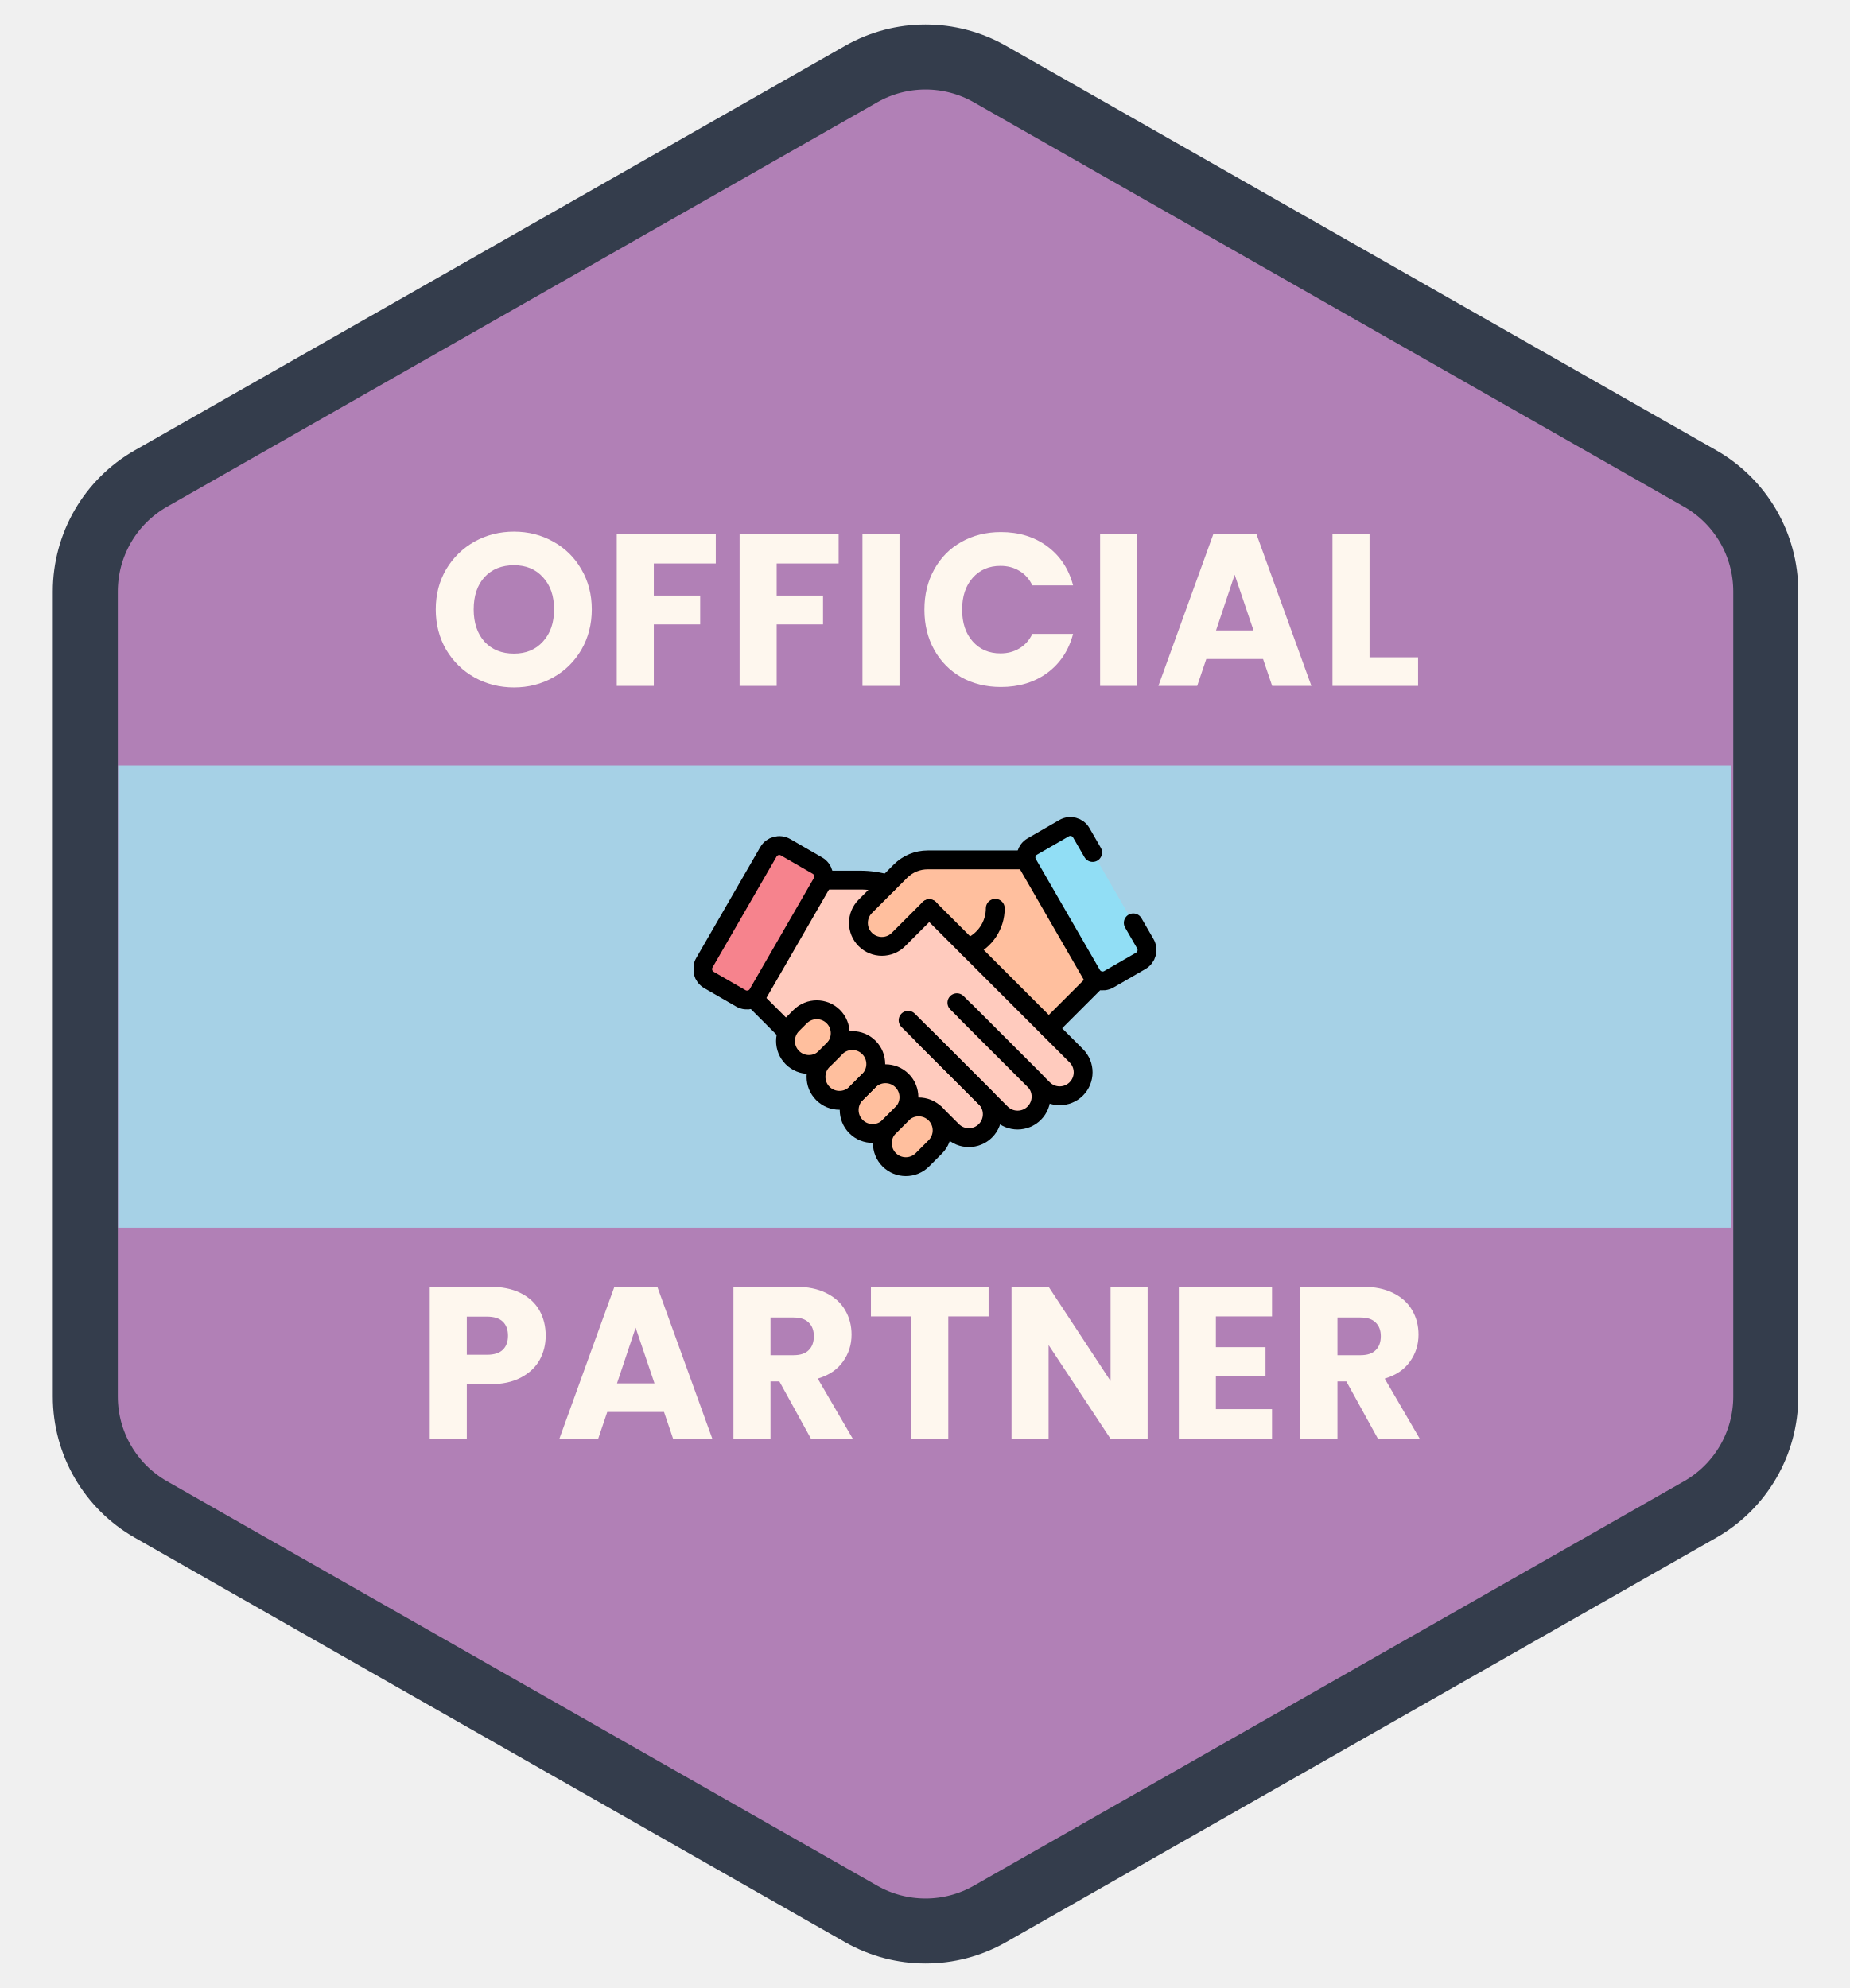
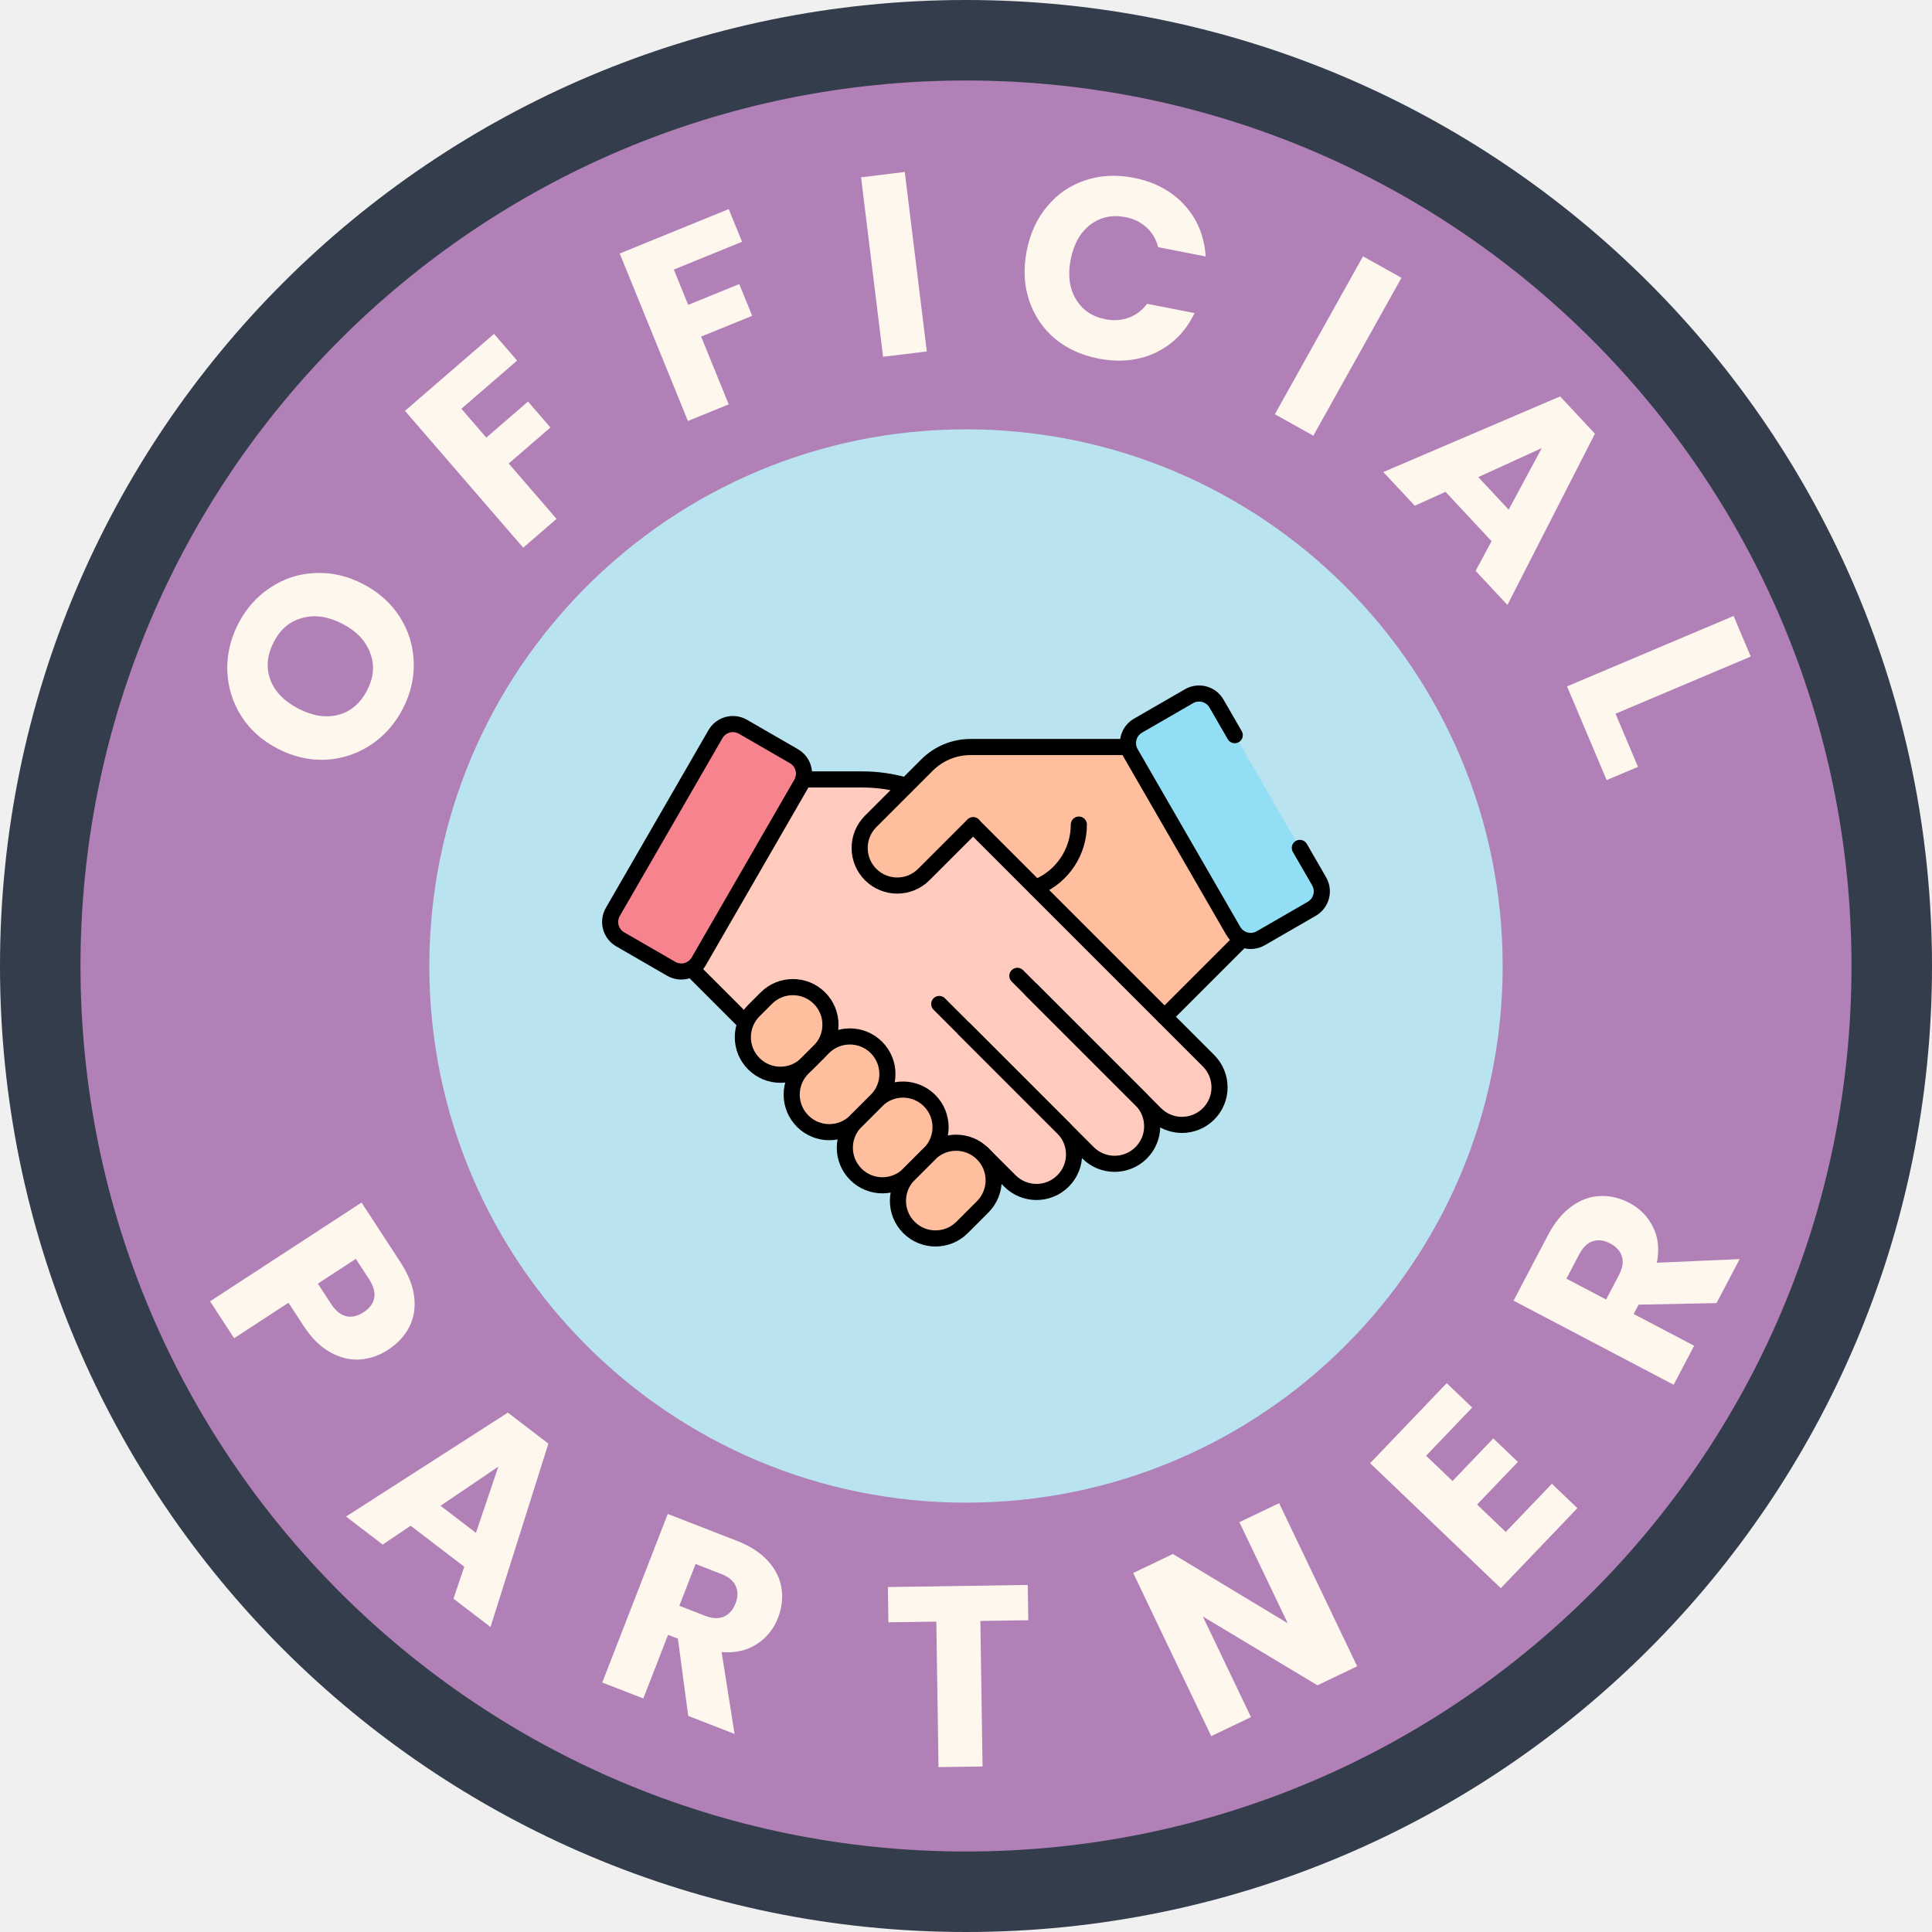
- <svg xmlns="http://www.w3.org/2000/svg" width="360" height="387" viewBox="0 0 360 387" fill="none">
-   <g clip-path="url(#clip0_57_1413)">
-     <path d="M192.662 14.416L330.886 93.147C338.789 97.648 343.668 106.043 343.668 115.138V271.862C343.668 280.957 338.789 289.352 330.886 293.853L192.662 372.584C184.897 377.007 175.375 377.007 167.611 372.584L29.386 293.853C21.484 289.352 16.604 280.957 16.604 271.862V115.138C16.604 106.043 21.484 97.648 29.386 93.147L167.611 14.416C175.375 9.993 184.897 9.993 192.662 14.416Z" fill="#B180B6" stroke="#343D4C" stroke-width="12.654" />
-     <rect x="23" y="149" width="314" height="90" fill="#A6D1E6" />
-     <mask id="mask0_57_1413" style="mask-type:luminance" maskUnits="userSpaceOnUse" x="135" y="149" width="90" height="90">
-       <path d="M135 149H225V239H135V149Z" fill="white" />
+ <svg xmlns="http://www.w3.org/2000/svg" width="360" height="360" viewBox="0 0 360 360" fill="none">
+   <circle cx="180" cy="180" r="172.5" fill="#B180B6" stroke="#343D4C" stroke-width="15" />
+   <circle cx="180" cy="180" r="100" fill="#B9E4EF" />
+   <g clip-path="url(#clip0_95_99)">
+     <mask id="mask0_95_99" style="mask-type:luminance" maskUnits="userSpaceOnUse" x="110" y="110" width="139" height="139">
+       <path d="M111 110.998H248.999V248.998H111L111 110.998Z" fill="white" />
    </mask>
-     <g mask="url(#mask0_57_1413)">
-       <path d="M209.474 205.519L180.867 176.911C177.294 173.338 172.448 171.331 167.395 171.331H160.212L146.938 194.538L177.703 225.303L184.108 218.897L185.336 220.125C187.12 221.908 190.011 221.908 191.794 220.125C193.577 218.342 193.577 215.451 191.794 213.668L194.828 216.702C196.611 218.485 199.502 218.485 201.285 216.702C203.068 214.919 203.068 212.028 201.285 210.244L203.017 211.976C204.8 213.759 207.691 213.759 209.474 211.976C211.257 210.193 211.257 207.302 209.474 205.519Z" fill="#FFCBBE" />
-       <path d="M199.683 167.394H192.386H180.552C178.568 167.394 176.665 168.182 175.262 169.584L168.414 176.434C166.63 178.217 166.63 181.108 168.414 182.891C170.197 184.674 173.088 184.674 174.871 182.891L180.869 176.893L204.129 200.172L213.132 191.169L199.683 167.394Z" fill="#FFBF9E" />
-       <path d="M144.179 194.343L137.98 190.764C136.811 190.089 136.41 188.594 137.085 187.425L149.557 165.824C150.232 164.655 151.726 164.255 152.895 164.93L159.094 168.509C160.263 169.184 160.664 170.678 159.989 171.847L147.518 193.449C146.843 194.617 145.348 195.018 144.179 194.343Z" fill="#F6838D" />
-       <path d="M172.732 172.093C171.013 171.592 169.217 171.33 167.395 171.33H160.212" stroke="black" stroke-width="3.67" stroke-miterlimit="10" stroke-linecap="round" stroke-linejoin="round" />
-       <path d="M187.97 196.929L203.017 211.976C204.8 213.759 207.691 213.759 209.474 211.976C211.257 210.193 211.257 207.301 209.474 205.518L180.867 176.911" stroke="black" stroke-width="3.67" stroke-miterlimit="10" stroke-linecap="round" stroke-linejoin="round" />
-       <path d="M186.239 195.198L201.285 210.244C203.069 212.028 203.069 214.919 201.285 216.702C199.502 218.485 196.611 218.485 194.828 216.702L179.781 201.655" stroke="black" stroke-width="3.67" stroke-miterlimit="10" stroke-linecap="round" stroke-linejoin="round" />
-       <path d="M176.747 198.621L191.794 213.668C193.577 215.451 193.577 218.342 191.794 220.125C190.011 221.908 187.12 221.908 185.337 220.125L182.027 216.816" stroke="black" stroke-width="3.67" stroke-miterlimit="10" stroke-linecap="round" stroke-linejoin="round" />
-       <path d="M153.202 200.905L146.835 194.538" stroke="black" stroke-width="3.67" stroke-miterlimit="10" stroke-linecap="round" stroke-linejoin="round" />
-       <path d="M182.027 223.273L179.526 225.773C177.743 227.557 174.852 227.557 173.069 225.773C171.286 223.99 171.286 221.099 173.069 219.316L175.569 216.816C177.352 215.033 180.243 215.033 182.027 216.816C183.81 218.599 183.81 221.49 182.027 223.273Z" fill="#FFBF9E" />
-       <path d="M175.57 216.815L173.069 219.316C171.286 221.099 168.395 221.099 166.612 219.316C164.829 217.533 164.829 214.642 166.612 212.859L169.112 210.358C170.895 208.575 173.786 208.575 175.57 210.358C177.353 212.141 177.353 215.032 175.57 216.815Z" fill="#FFBF9E" />
-       <path d="M169.113 210.358L166.612 212.859C164.829 214.642 161.938 214.642 160.155 212.859C158.372 211.076 158.372 208.185 160.155 206.402L162.655 203.901C164.438 202.118 167.329 202.118 169.113 203.901C170.896 205.684 170.896 208.575 169.113 210.358Z" fill="#FFBF9E" />
-       <path d="M162.192 204.364L160.675 205.881C158.892 207.664 156.001 207.664 154.218 205.881C152.435 204.098 152.435 201.207 154.218 199.424L155.735 197.907C157.518 196.123 160.409 196.123 162.192 197.907C163.975 199.69 163.975 202.581 162.192 204.364Z" fill="#FFBF9E" />
-       <path d="M182.027 223.273L179.526 225.773C177.743 227.557 174.852 227.557 173.069 225.773C171.286 223.99 171.286 221.099 173.069 219.316L175.569 216.816C177.352 215.033 180.243 215.033 182.027 216.816C183.81 218.599 183.81 221.49 182.027 223.273Z" stroke="black" stroke-width="3.67" stroke-miterlimit="10" stroke-linecap="round" stroke-linejoin="round" />
-       <path d="M175.57 216.815L173.069 219.316C171.286 221.099 168.395 221.099 166.612 219.316C164.829 217.533 164.829 214.642 166.612 212.859L169.112 210.358C170.895 208.575 173.786 208.575 175.57 210.358C177.353 212.141 177.353 215.032 175.57 216.815Z" stroke="black" stroke-width="3.67" stroke-miterlimit="10" stroke-linecap="round" stroke-linejoin="round" />
-       <path d="M169.113 210.358L166.612 212.859C164.829 214.642 161.938 214.642 160.155 212.859C158.372 211.076 158.372 208.185 160.155 206.402L162.655 203.901C164.438 202.118 167.329 202.118 169.113 203.901C170.896 205.684 170.896 208.575 169.113 210.358Z" stroke="black" stroke-width="3.67" stroke-miterlimit="10" stroke-linecap="round" stroke-linejoin="round" />
-       <path d="M162.192 204.364L160.675 205.881C158.892 207.664 156.001 207.664 154.218 205.881C152.435 204.098 152.435 201.207 154.218 199.424L155.735 197.907C157.518 196.123 160.409 196.123 162.192 197.907C163.975 199.69 163.975 202.581 162.192 204.364Z" stroke="black" stroke-width="3.67" stroke-miterlimit="10" stroke-linecap="round" stroke-linejoin="round" />
-       <path d="M180.869 176.893L174.871 182.891C173.088 184.674 170.197 184.674 168.414 182.891C166.63 181.108 166.63 178.216 168.414 176.433L175.262 169.584C176.665 168.181 178.568 167.393 180.552 167.393H192.386H199.683" stroke="black" stroke-width="3.67" stroke-miterlimit="10" stroke-linecap="round" stroke-linejoin="round" />
-       <path d="M144.179 194.343L137.98 190.764C136.811 190.089 136.41 188.594 137.085 187.425L149.557 165.824C150.232 164.655 151.726 164.255 152.895 164.93L159.094 168.509C160.263 169.184 160.664 170.678 159.989 171.847L147.518 193.449C146.843 194.617 145.348 195.018 144.179 194.343Z" stroke="black" stroke-width="3.67" stroke-miterlimit="10" stroke-linecap="round" stroke-linejoin="round" />
-       <path d="M204.129 200.172L213.132 191.169" stroke="black" stroke-width="3.67" stroke-miterlimit="10" stroke-linecap="round" stroke-linejoin="round" />
-       <path d="M215.821 190.631L222.02 187.051C223.189 186.377 223.59 184.882 222.915 183.713L210.443 162.112C209.768 160.943 208.274 160.542 207.105 161.217L200.905 164.796C199.737 165.471 199.336 166.966 200.011 168.135L212.482 189.736C213.157 190.905 214.652 191.306 215.821 190.631Z" fill="#91DEF5" />
-       <path d="M212.66 165.952L210.443 162.112C209.768 160.943 208.273 160.542 207.104 161.217L200.905 164.796C199.736 165.471 199.336 166.966 200.01 168.135L212.482 189.736C213.157 190.905 214.652 191.306 215.821 190.631L222.02 187.051C223.189 186.377 223.589 184.882 222.914 183.713L220.57 179.652" stroke="black" stroke-width="3.67" stroke-miterlimit="10" stroke-linecap="round" stroke-linejoin="round" />
-       <path d="M188.451 184.495L188.747 184.366C191.76 183.065 193.711 180.098 193.711 176.816" stroke="black" stroke-width="3.67" stroke-miterlimit="10" stroke-linecap="round" stroke-linejoin="round" />
+     <g mask="url(#mask0_95_99)">
+       <path d="M225.192 197.656L181.327 153.792C175.848 148.313 168.418 145.235 160.67 145.235H149.657L129.304 180.82L176.476 227.992L186.298 218.17L188.18 220.053C190.915 222.787 195.347 222.787 198.082 220.053C200.816 217.319 200.816 212.886 198.082 210.152L202.734 214.804C205.468 217.538 209.901 217.538 212.635 214.804C215.37 212.07 215.37 207.637 212.635 204.903L215.29 207.558C218.025 210.292 222.457 210.292 225.192 207.558C227.926 204.824 227.926 200.391 225.192 197.656Z" fill="#FFCBBE" />
+       <path d="M210.181 139.203H198.992H180.846C177.804 139.203 174.887 140.412 172.736 142.562L162.234 153.064C159.5 155.799 159.5 160.232 162.234 162.966C164.968 165.7 169.401 165.7 172.135 162.966L181.333 153.768L216.998 189.464L230.803 175.659L210.181 139.203Z" fill="#FFBF9E" />
+       <path d="M125.073 180.522L115.568 175.034C113.775 173.999 113.161 171.707 114.196 169.915L133.319 136.793C134.354 135 136.646 134.386 138.438 135.421L147.944 140.909C149.736 141.944 150.35 144.236 149.315 146.028L130.192 179.15C129.158 180.943 126.866 181.556 125.073 180.522Z" fill="#F6838D" />
+       <path d="M168.855 146.407C166.22 145.638 163.466 145.237 160.671 145.237H149.658" stroke="black" stroke-width="3.003" stroke-miterlimit="10" stroke-linecap="round" stroke-linejoin="round" />
+       <path d="M192.219 184.485L215.291 207.557C218.025 210.291 222.458 210.291 225.192 207.557C227.926 204.823 227.926 200.39 225.192 197.656L181.327 153.791" stroke="black" stroke-width="3.003" stroke-miterlimit="10" stroke-linecap="round" stroke-linejoin="round" />
+       <path d="M189.57 181.835L212.642 204.907C215.376 207.641 215.376 212.074 212.642 214.808C209.907 217.542 205.474 217.542 202.74 214.808L179.668 191.736" stroke="black" stroke-width="3.003" stroke-miterlimit="10" stroke-linecap="round" stroke-linejoin="round" />
+       <path d="M175.011 187.08L198.083 210.152C200.817 212.886 200.817 217.319 198.083 220.053C195.349 222.787 190.916 222.787 188.182 220.053L183.107 214.979" stroke="black" stroke-width="3.003" stroke-miterlimit="10" stroke-linecap="round" stroke-linejoin="round" />
+       <path d="M138.906 190.587L129.144 180.824" stroke="black" stroke-width="3.003" stroke-miterlimit="10" stroke-linecap="round" stroke-linejoin="round" />
+       <path d="M183.104 224.882L179.27 228.716C176.536 231.45 172.103 231.45 169.369 228.716C166.635 225.982 166.635 221.549 169.369 218.815L173.203 214.981C175.937 212.247 180.37 212.247 183.104 214.981C185.838 217.715 185.838 222.148 183.104 224.882Z" fill="#FFBF9E" />
+       <path d="M173.209 214.98L169.375 218.814C166.641 221.548 162.208 221.548 159.474 218.814C156.74 216.08 156.74 211.647 159.474 208.912L163.308 205.078C166.042 202.344 170.475 202.344 173.209 205.078C175.943 207.812 175.943 212.245 173.209 214.98Z" fill="#FFBF9E" />
+       <path d="M163.307 205.078L159.473 208.912C156.739 211.646 152.306 211.646 149.572 208.912C146.837 206.178 146.837 201.745 149.572 199.011L153.406 195.177C156.14 192.443 160.573 192.443 163.307 195.177C166.041 197.911 166.041 202.344 163.307 205.078Z" fill="#FFBF9E" />
+       <path d="M152.694 195.887L150.368 198.213C147.634 200.947 143.201 200.947 140.467 198.213C137.732 195.479 137.732 191.046 140.467 188.312L142.793 185.986C145.527 183.252 149.96 183.252 152.694 185.986C155.428 188.72 155.428 193.153 152.694 195.887Z" fill="#FFBF9E" />
+       <path d="M183.104 224.882L179.27 228.716C176.536 231.45 172.103 231.45 169.369 228.716C166.635 225.982 166.635 221.549 169.369 218.815L173.203 214.981C175.937 212.247 180.37 212.247 183.104 214.981C185.838 217.715 185.838 222.148 183.104 224.882Z" stroke="black" stroke-width="3.003" stroke-miterlimit="10" stroke-linecap="round" stroke-linejoin="round" />
+       <path d="M173.209 214.98L169.375 218.814C166.641 221.548 162.208 221.548 159.474 218.814C156.74 216.08 156.74 211.647 159.474 208.912L163.308 205.078C166.042 202.344 170.475 202.344 173.209 205.078C175.943 207.812 175.943 212.245 173.209 214.98Z" stroke="black" stroke-width="3.003" stroke-miterlimit="10" stroke-linecap="round" stroke-linejoin="round" />
+       <path d="M163.307 205.078L159.473 208.912C156.739 211.646 152.306 211.646 149.572 208.912C146.837 206.178 146.837 201.745 149.572 199.011L153.406 195.177C156.14 192.443 160.573 192.443 163.307 195.177C166.041 197.911 166.041 202.344 163.307 205.078Z" stroke="black" stroke-width="3.003" stroke-miterlimit="10" stroke-linecap="round" stroke-linejoin="round" />
+       <path d="M152.694 195.887L150.368 198.213C147.634 200.947 143.201 200.947 140.467 198.213C137.732 195.479 137.732 191.046 140.467 188.312L142.793 185.986C145.527 183.252 149.96 183.252 152.694 185.986C155.428 188.72 155.428 193.153 152.694 195.887Z" stroke="black" stroke-width="3.003" stroke-miterlimit="10" stroke-linecap="round" stroke-linejoin="round" />
+       <path d="M181.333 153.761L172.135 162.958C169.401 165.692 164.968 165.692 162.234 162.958C159.5 160.224 159.5 155.791 162.234 153.057L172.736 142.555C174.887 140.404 177.804 139.196 180.846 139.196H198.992H210.181" stroke="black" stroke-width="3.003" stroke-miterlimit="10" stroke-linecap="round" stroke-linejoin="round" />
+       <path d="M125.073 180.522L115.568 175.034C113.775 173.999 113.161 171.707 114.196 169.915L133.319 136.793C134.354 135 136.646 134.386 138.438 135.421L147.944 140.909C149.736 141.944 150.35 144.236 149.315 146.028L130.192 179.15C129.158 180.943 126.866 181.556 125.073 180.522Z" stroke="black" stroke-width="3.003" stroke-miterlimit="10" stroke-linecap="round" stroke-linejoin="round" />
+       <path d="M216.995 189.463L230.8 175.658" stroke="black" stroke-width="3.003" stroke-miterlimit="10" stroke-linecap="round" stroke-linejoin="round" />
+       <path d="M234.923 174.828L244.429 169.34C246.221 168.305 246.835 166.014 245.801 164.221L226.678 131.099C225.643 129.307 223.351 128.693 221.559 129.728L212.053 135.216C210.261 136.251 209.647 138.542 210.681 140.335L229.804 173.457C230.839 175.249 233.131 175.863 234.923 174.828Z" fill="#91DEF5" />
+       <path d="M230.077 136.987L226.678 131.099C225.643 129.307 223.351 128.693 221.559 129.727L212.053 135.216C210.261 136.25 209.647 138.542 210.681 140.335L229.804 173.457C230.839 175.249 233.131 175.863 234.924 174.828L244.429 169.34C246.221 168.305 246.835 166.014 245.801 164.221L242.206 157.995" stroke="black" stroke-width="3.003" stroke-miterlimit="10" stroke-linecap="round" stroke-linejoin="round" />
+       <path d="M192.96 165.422L193.415 165.225C198.035 163.23 201.026 158.68 201.026 153.648" stroke="black" stroke-width="3.003" stroke-miterlimit="10" stroke-linecap="round" stroke-linejoin="round" />
    </g>
-     <path d="M100.038 133.819C97.254 133.819 94.695 133.172 92.361 131.878C90.055 130.585 88.213 128.785 86.835 126.479C85.486 124.145 84.811 121.53 84.811 118.634C84.811 115.738 85.486 113.137 86.835 110.831C88.213 108.525 90.055 106.725 92.361 105.432C94.695 104.138 97.254 103.491 100.038 103.491C102.821 103.491 105.366 104.138 107.672 105.432C110.006 106.725 111.834 108.525 113.155 110.831C114.505 113.137 115.18 115.738 115.18 118.634C115.18 121.53 114.505 124.145 113.155 126.479C111.806 128.785 109.978 130.585 107.672 131.878C105.366 133.172 102.821 133.819 100.038 133.819ZM100.038 127.239C102.4 127.239 104.284 126.451 105.69 124.877C107.124 123.302 107.841 121.221 107.841 118.634C107.841 116.019 107.124 113.938 105.69 112.391C104.284 110.817 102.4 110.029 100.038 110.029C97.647 110.029 95.735 110.803 94.301 112.349C92.895 113.896 92.192 115.991 92.192 118.634C92.192 121.249 92.895 123.344 94.301 124.919C95.735 126.465 97.647 127.239 100.038 127.239ZM139.313 103.913V109.692H127.249V115.934H136.276V121.544H127.249V133.523H120.036V103.913H139.313ZM163.223 103.913V109.692H151.16V115.934H160.186V121.544H151.16V133.523H143.947V103.913H163.223ZM175.071 103.913V133.523H167.858V103.913H175.071ZM179.918 118.676C179.918 115.752 180.551 113.151 181.816 110.873C183.081 108.567 184.839 106.781 187.088 105.516C189.366 104.223 191.939 103.576 194.807 103.576C198.322 103.576 201.331 104.504 203.834 106.36C206.337 108.216 208.01 110.746 208.853 113.952H200.923C200.333 112.715 199.489 111.773 198.393 111.126C197.324 110.479 196.101 110.156 194.723 110.156C192.502 110.156 190.702 110.929 189.324 112.476C187.946 114.022 187.257 116.089 187.257 118.676C187.257 121.263 187.946 123.33 189.324 124.877C190.702 126.423 192.502 127.196 194.723 127.196C196.101 127.196 197.324 126.873 198.393 126.226C199.489 125.58 200.333 124.638 200.923 123.4H208.853C208.01 126.606 206.337 129.137 203.834 130.993C201.331 132.82 198.322 133.734 194.807 133.734C191.939 133.734 189.366 133.102 187.088 131.836C184.839 130.543 183.081 128.757 181.816 126.479C180.551 124.202 179.918 121.601 179.918 118.676ZM221.327 103.913V133.523H214.114V103.913H221.327ZM245.83 128.293H234.779L233.007 133.523H225.457L236.171 103.913H244.522L255.236 133.523H247.601L245.83 128.293ZM243.974 122.725L240.304 111.885L236.677 122.725H243.974ZM266.553 127.956H276.001V133.523H259.34V103.913H266.553V127.956Z" fill="#FEF7EE" />
-     <path d="M106.209 260.021C106.209 261.736 105.815 263.311 105.028 264.745C104.24 266.151 103.031 267.29 101.4 268.161C99.769 269.033 97.745 269.469 95.326 269.469H90.855V280.098H83.642V250.488H95.326C97.688 250.488 99.685 250.896 101.316 251.711C102.947 252.527 104.17 253.651 104.986 255.086C105.801 256.52 106.209 258.165 106.209 260.021ZM94.778 263.732C96.156 263.732 97.182 263.409 97.857 262.762C98.532 262.115 98.87 261.202 98.87 260.021C98.87 258.84 98.532 257.926 97.857 257.279C97.182 256.632 96.156 256.309 94.778 256.309H90.855V263.732H94.778ZM129.24 274.868H118.189L116.417 280.098H108.867L119.581 250.488H127.932L138.646 280.098H131.011L129.24 274.868ZM127.384 269.3L123.714 258.46L120.087 269.3H127.384ZM157.851 280.098L151.692 268.92H149.963V280.098H142.75V250.488H154.856C157.19 250.488 159.172 250.896 160.803 251.711C162.462 252.527 163.7 253.651 164.515 255.086C165.331 256.491 165.738 258.066 165.738 259.81C165.738 261.778 165.176 263.536 164.051 265.082C162.954 266.629 161.324 267.725 159.158 268.372L165.991 280.098H157.851ZM149.963 263.817H154.434C155.756 263.817 156.74 263.493 157.387 262.847C158.062 262.2 158.399 261.286 158.399 260.105C158.399 258.98 158.062 258.094 157.387 257.448C156.74 256.801 155.756 256.477 154.434 256.477H149.963V263.817ZM192.41 250.488V256.267H184.565V280.098H177.352V256.267H169.507V250.488H192.41ZM223.363 280.098H216.15L204.087 261.834V280.098H196.874V250.488H204.087L216.15 268.836V250.488H223.363V280.098ZM236.648 256.267V262.256H246.307V267.824H236.648V274.32H247.572V280.098H229.435V250.488H247.572V256.267H236.648ZM268.199 280.098L262.04 268.92H260.311V280.098H253.098V250.488H265.204C267.538 250.488 269.52 250.896 271.151 251.711C272.81 252.527 274.048 253.651 274.863 255.086C275.679 256.491 276.086 258.066 276.086 259.81C276.086 261.778 275.524 263.536 274.399 265.082C273.303 266.629 271.672 267.725 269.506 268.372L276.339 280.098H268.199ZM260.311 263.817H264.782C266.104 263.817 267.088 263.493 267.735 262.847C268.41 262.2 268.747 261.286 268.747 260.105C268.747 258.98 268.41 258.094 267.735 257.448C267.088 256.801 266.104 256.477 264.782 256.477H260.311V263.817Z" fill="#FEF7EE" />
  </g>
+   <path d="M75.07 132.042C73.618 134.857 71.628 137.108 69.102 138.793C66.591 140.45 63.81 141.374 60.759 141.564C57.694 141.711 54.698 141.029 51.769 139.518C48.839 138.006 46.561 135.967 44.934 133.398C43.321 130.802 42.462 128 42.357 124.993C42.266 121.958 42.948 119.033 44.4 116.217C45.853 113.402 47.835 111.166 50.346 109.509C52.872 107.823 55.646 106.914 58.667 106.781C61.704 106.619 64.686 107.294 67.615 108.805C70.544 110.316 72.837 112.363 74.493 114.946C76.121 117.514 76.987 120.302 77.092 123.309C77.197 126.316 76.523 129.227 75.07 132.042ZM68.416 128.609C69.648 126.22 69.835 123.904 68.976 121.66C68.132 119.388 66.402 117.577 63.786 116.227C61.141 114.863 58.662 114.502 56.35 115.145C54.024 115.745 52.245 117.24 51.012 119.629C49.765 122.046 49.549 124.383 50.365 126.64C51.195 128.869 52.947 130.673 55.62 132.053C58.265 133.417 60.75 133.799 63.077 133.199C65.389 132.556 67.169 131.026 68.416 128.609Z" fill="#FEF7EE" />
+   <path d="M92.057 62.213L96.357 67.189L85.97 76.165L90.615 81.54L98.387 74.824L102.561 79.654L94.79 86.37L103.703 96.685L97.493 102.051L75.46 76.556L92.057 62.213Z" fill="#FEF7EE" />
+   <path d="M135.787 38.96L138.268 45.05L125.555 50.23L128.235 56.809L137.748 52.933L140.156 58.846L130.644 62.721L135.787 75.346L128.186 78.442L115.472 47.237L135.787 38.96Z" fill="#FEF7EE" />
+   <path d="M168.59 32.039L172.697 65.484L164.55 66.484L160.444 33.04L168.59 32.039Z" fill="#FEF7EE" />
+   <path d="M191.313 46.735C191.952 43.469 193.228 40.703 195.14 38.436C197.057 36.138 199.41 34.528 202.199 33.607C205.026 32.661 208.041 32.501 211.244 33.129C215.169 33.898 218.327 35.592 220.716 38.212C223.104 40.833 224.419 44.025 224.66 47.789L215.804 46.055C215.416 44.544 214.68 43.307 213.596 42.345C212.544 41.389 211.249 40.76 209.71 40.459C207.23 39.973 205.051 40.443 203.174 41.868C201.296 43.294 200.075 45.452 199.509 48.341C198.943 51.23 199.26 53.689 200.461 55.717C201.661 57.746 203.502 59.003 205.983 59.489C207.521 59.791 208.958 59.697 210.293 59.208C211.659 58.726 212.807 57.859 213.737 56.606L222.593 58.341C220.95 61.736 218.528 64.196 215.327 65.722C212.132 67.215 208.572 67.578 204.647 66.809C201.443 66.181 198.708 64.912 196.442 63C194.212 61.064 192.64 58.685 191.725 55.865C190.811 53.044 190.673 50.001 191.313 46.735Z" fill="#FEF7EE" />
+   <path d="M261.142 51.763L244.72 81.187L237.553 77.186L253.975 47.763L261.142 51.763Z" fill="#FEF7EE" />
+   <path d="M277.932 100.838L269.349 91.647L263.623 94.236L257.758 87.956L290.707 73.868L297.193 80.814L280.888 112.724L274.958 106.374L277.932 100.838ZM281.121 94.97L287.287 83.498L275.454 88.901L281.121 94.97Z" fill="#FEF7EE" />
+   <path d="M301.027 132.99L305.214 142.893L299.378 145.36L291.995 127.897L323.031 114.776L326.227 122.336L301.027 132.99Z" fill="#FEF7EE" />
+   <path d="M72.308 251.514C70.673 252.58 68.927 253.184 67.07 253.324C65.241 253.448 63.404 253.003 61.559 251.99C59.714 250.977 58.04 249.318 56.537 247.013L53.758 242.751L43.626 249.358L39.142 242.483L67.368 224.078L74.63 235.215C76.099 237.467 76.951 239.623 77.187 241.685C77.424 243.747 77.112 245.612 76.252 247.28C75.391 248.949 74.077 250.36 72.308 251.514ZM61.664 242.925C62.521 244.238 63.467 245.016 64.503 245.257C65.539 245.498 66.62 245.252 67.746 244.518C68.872 243.784 69.533 242.894 69.73 241.849C69.927 240.803 69.597 239.624 68.741 238.311L66.303 234.571L59.226 239.186L61.664 242.925Z" fill="#FEF7EE" />
+   <path d="M86.512 291.94L76.522 284.301L71.305 287.805L64.48 282.586L94.633 263.224L102.183 268.998L91.399 303.17L84.498 297.893L86.512 291.94ZM88.683 285.624L92.859 273.288L82.087 280.58L88.683 285.624Z" fill="#FEF7EE" />
+   <path d="M128.24 319.736L126.315 305.341L124.48 304.628L119.873 316.485L112.223 313.512L124.427 282.103L137.268 287.093C139.743 288.055 141.678 289.304 143.072 290.842C144.496 292.39 145.344 294.094 145.618 295.951C145.904 297.778 145.687 299.617 144.969 301.466C144.157 303.554 142.836 305.186 141.006 306.363C139.205 307.552 137.023 308.043 134.46 307.836L136.875 323.091L128.24 319.736ZM126.584 299.214L131.327 301.057C132.728 301.602 133.906 301.665 134.858 301.245C135.841 300.837 136.575 300.007 137.062 298.754C137.526 297.561 137.533 296.482 137.083 295.518C136.664 294.566 135.753 293.817 134.351 293.272L129.609 291.43L126.584 299.214Z" fill="#FEF7EE" />
+   <path d="M191.505 295.331L191.604 301.906L182.677 302.04L183.084 329.157L174.877 329.28L174.47 302.163L165.543 302.297L165.444 295.722L191.505 295.331Z" fill="#FEF7EE" />
+   <path d="M252.889 310.489L245.485 314.032L224.131 301.21L233.102 319.958L225.698 323.501L211.153 293.106L218.557 289.563L239.953 302.472L230.94 283.637L238.344 280.094L252.889 310.489Z" fill="#FEF7EE" />
+   <path d="M265.731 271.259L270.656 275.97L278.254 268.027L282.833 272.407L275.235 280.35L280.576 285.459L289.17 276.476L293.922 281.021L279.655 295.936L255.305 272.644L269.572 257.729L274.324 262.275L265.731 271.259Z" fill="#FEF7EE" />
+   <path d="M319.85 242.815L305.33 243.104L304.415 244.846L315.676 250.761L311.859 258.028L282.028 242.357L288.435 230.162C289.67 227.81 291.13 226.029 292.815 224.817C294.514 223.578 296.302 222.926 298.178 222.864C300.026 222.786 301.829 223.209 303.585 224.132C305.568 225.173 307.041 226.67 308.004 228.622C308.982 230.545 309.223 232.769 308.729 235.292L324.158 234.614L319.85 242.815ZM299.273 242.145L301.64 237.641C302.339 236.309 302.534 235.146 302.225 234.153C301.93 233.13 301.188 232.307 299.998 231.682C298.865 231.087 297.794 230.958 296.786 231.295C295.792 231.605 294.945 232.425 294.246 233.756L291.879 238.261L299.273 242.145Z" fill="#FEF7EE" />
  <defs>
-     <clipPath id="clip0_57_1413">
-       <rect width="360" height="387" fill="white" />
+     <clipPath id="clip0_95_99">
+       <rect width="138" height="138" fill="white" transform="translate(111 111)" />
    </clipPath>
  </defs>
</svg>
